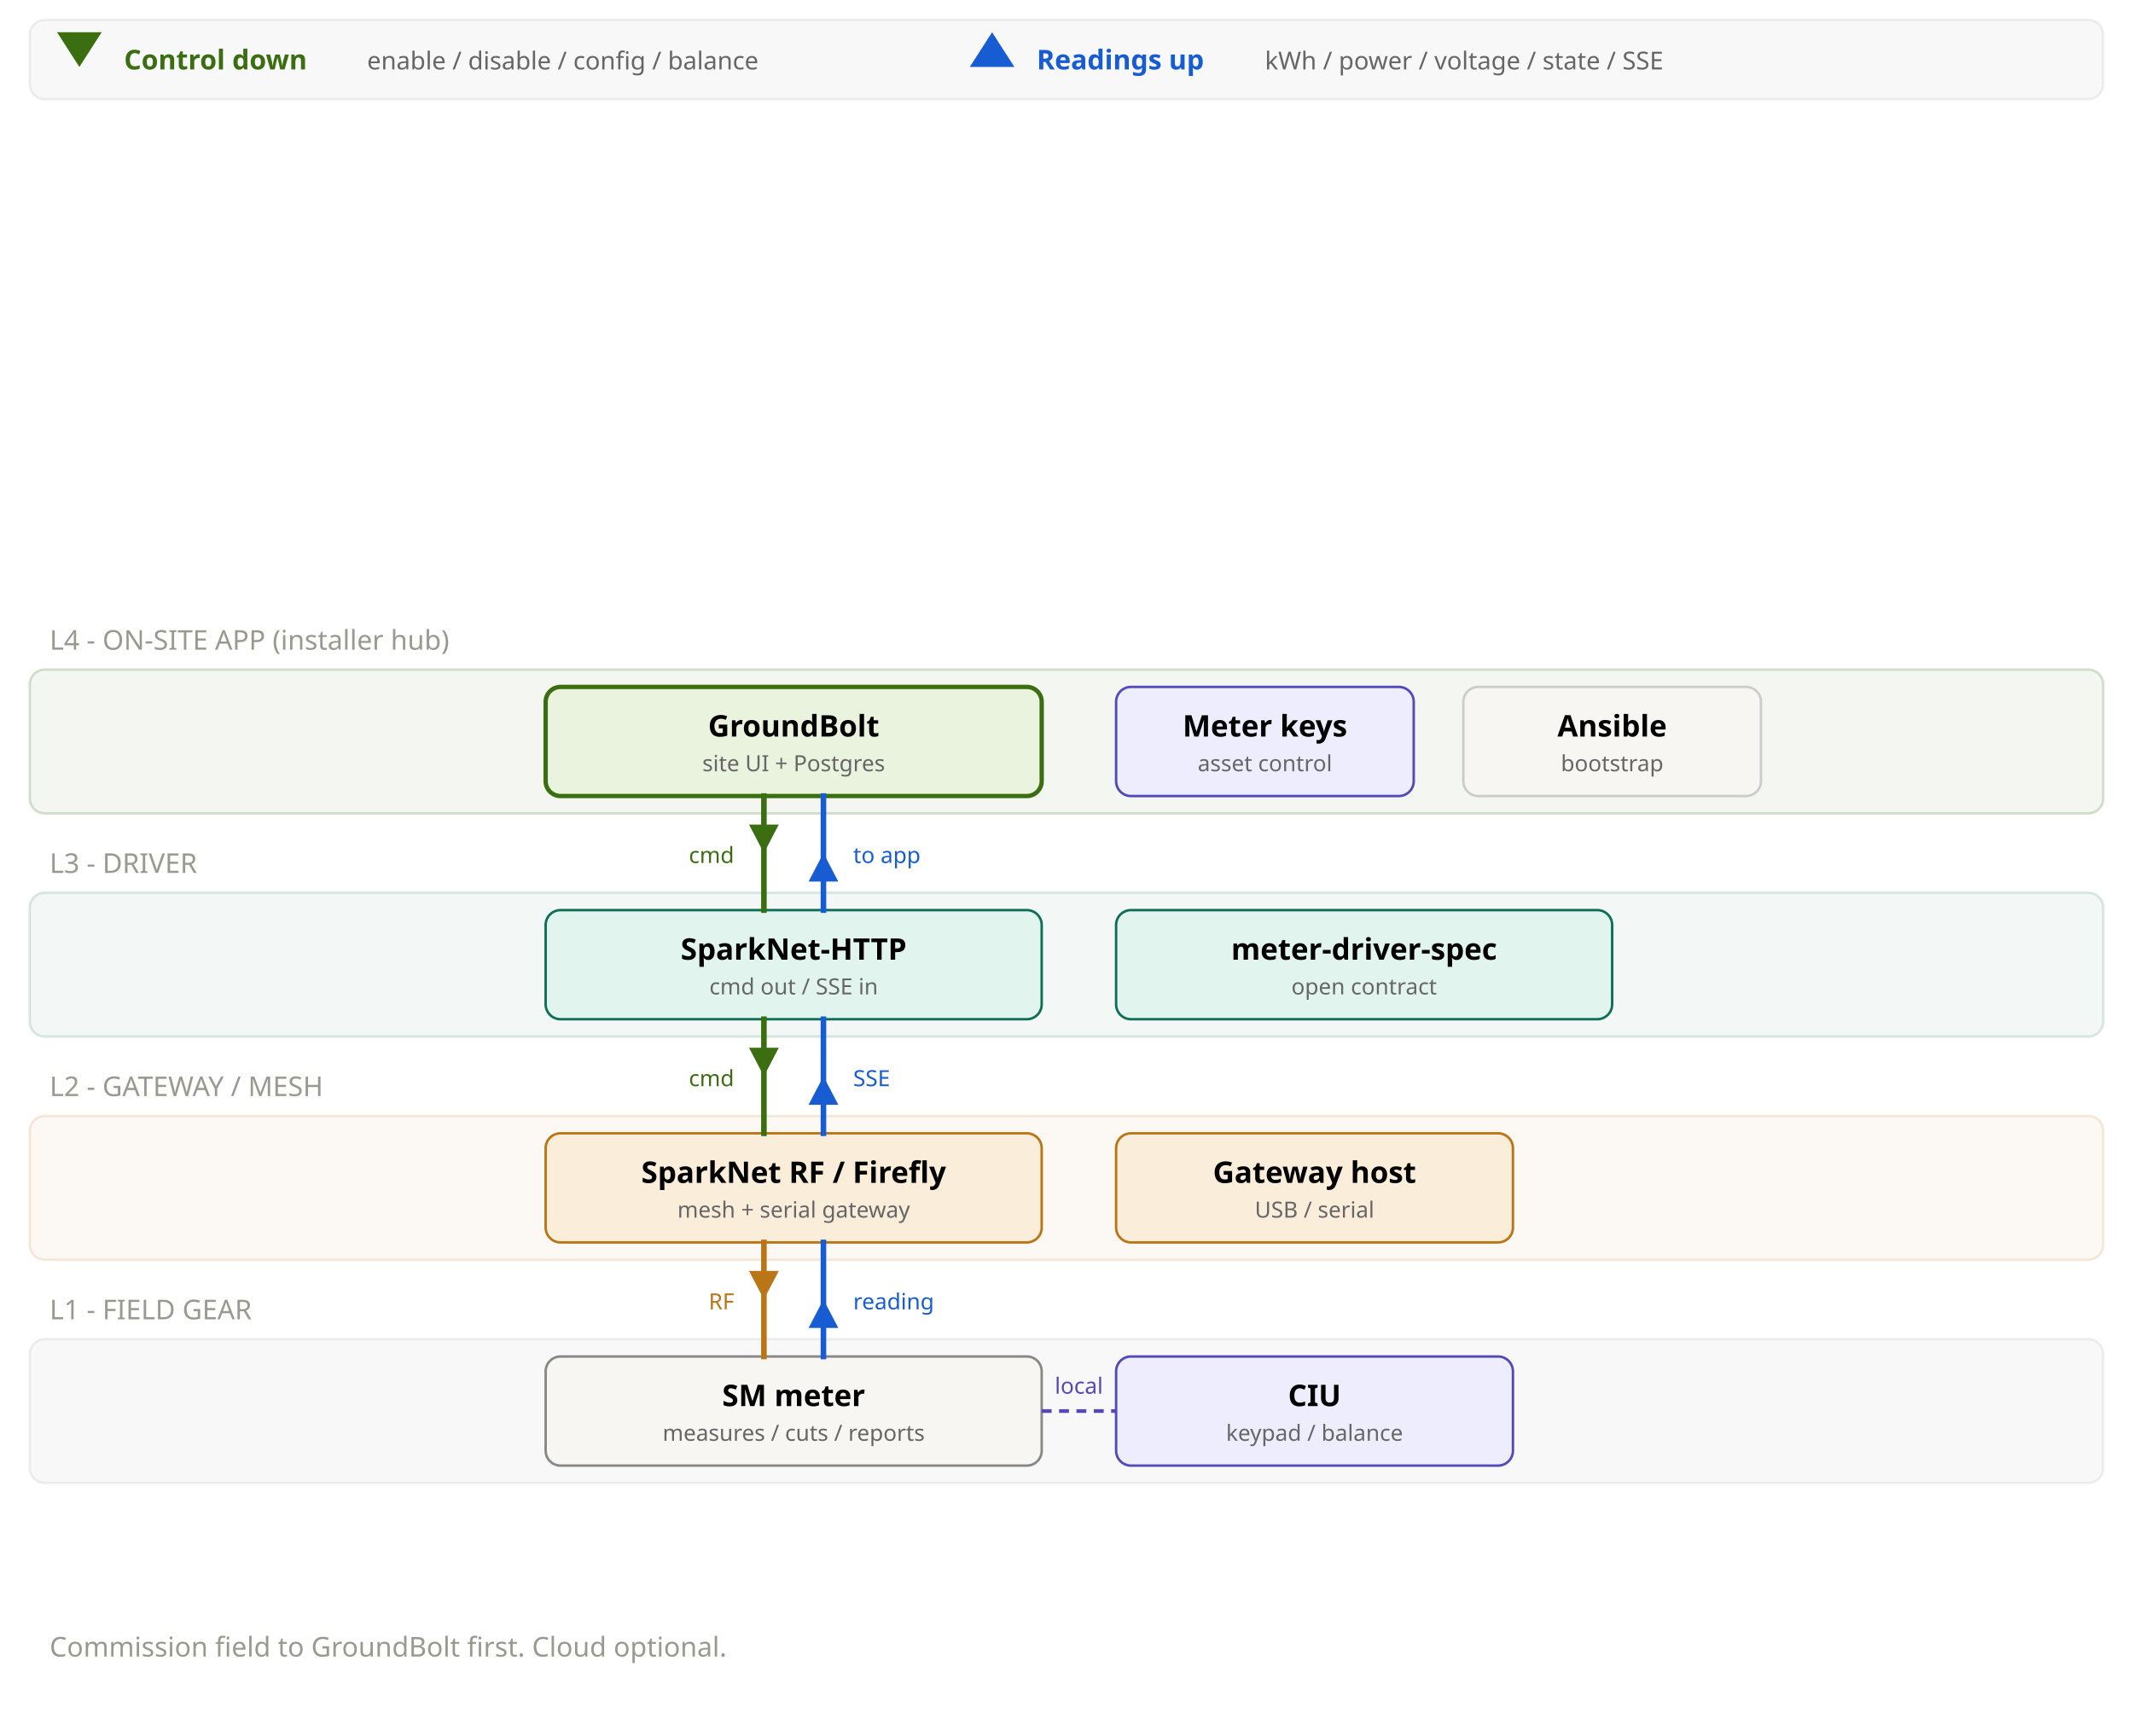
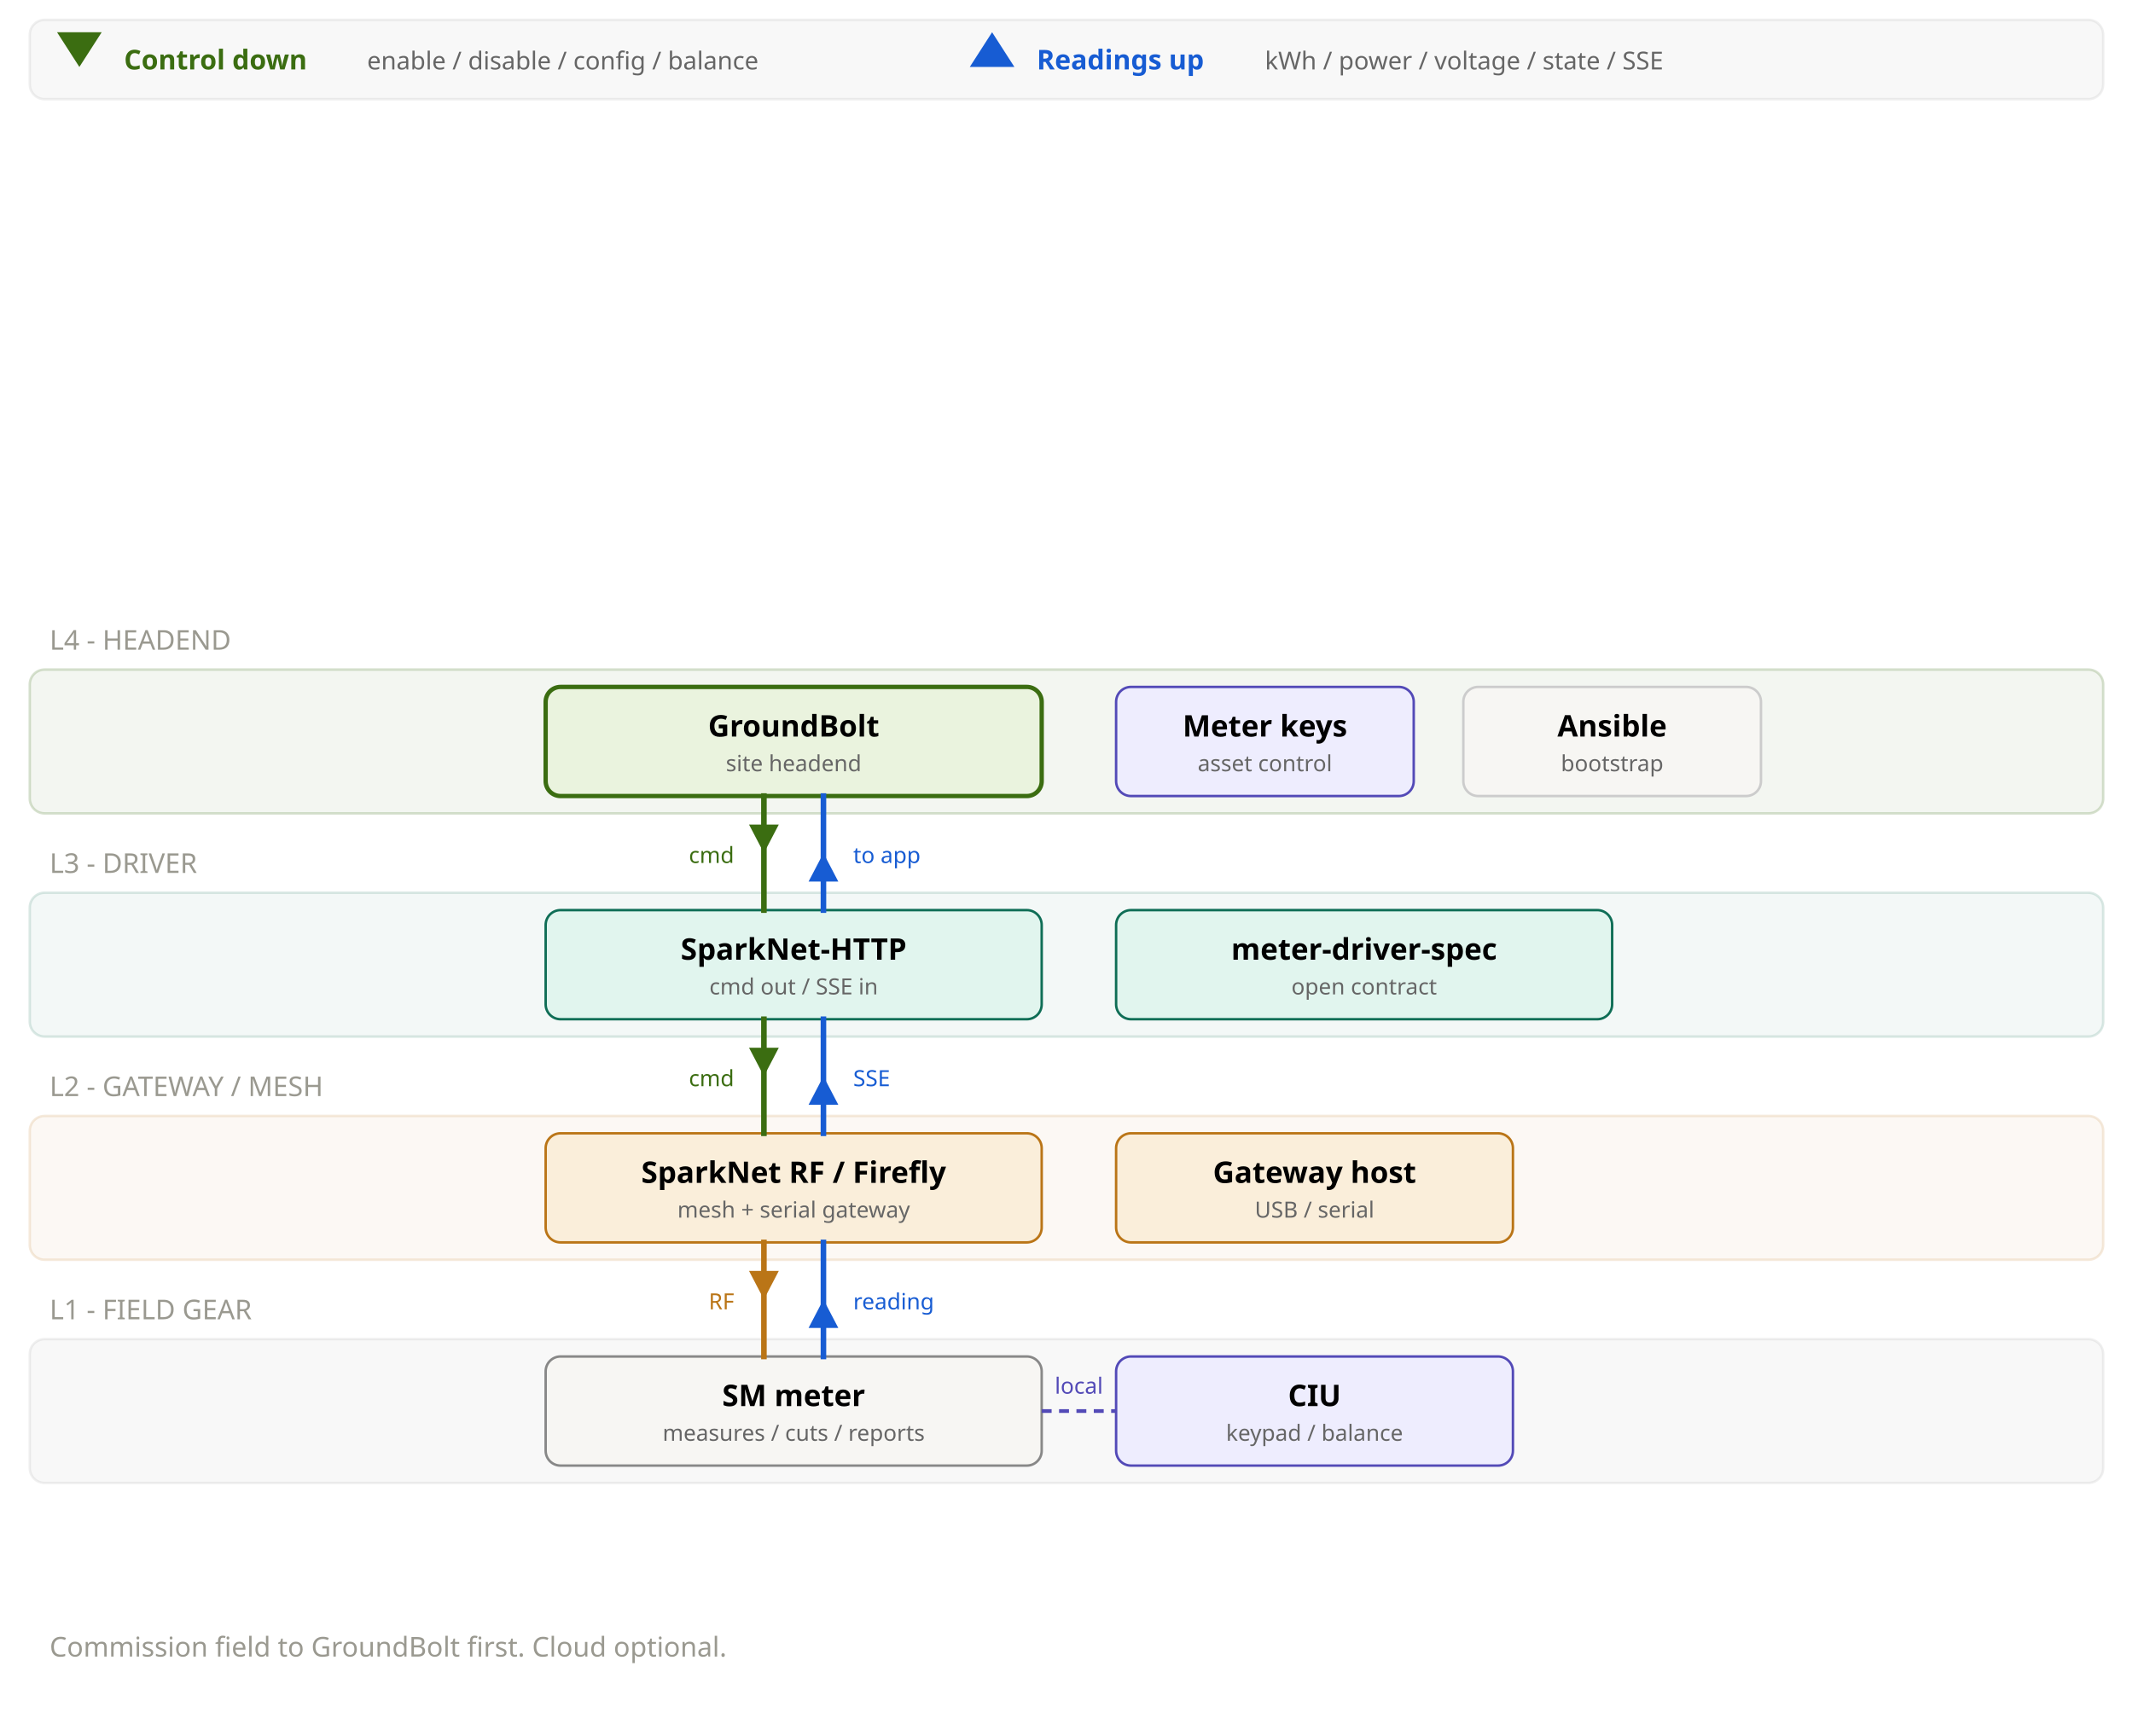
<svg xmlns="http://www.w3.org/2000/svg" viewBox="0 0 860 700" role="img" aria-label="ThunderCloud 2.0 stack, control down, readings up">
  <style>
    text { font-family: "DM Sans", system-ui, sans-serif; }
    .cloud-only { display: none; }
    svg.show-cloud .cloud-only { display: block; }
        .need-hl .node rect { opacity: 0.25; }
    .need-hl .node.hit rect { opacity: 1; stroke-width: 2; }
    .need-hl .node.hit text { opacity: 1; }
    .need-hl .node text { opacity: 0.35; }
  </style>
  <g id="key-top">
    <rect x="12" y="8" width="836" height="32" rx="6" fill="rgba(0,0,0,0.03)" stroke="rgba(0,0,0,0.06)" />
    <path d="M32 27 L41 13 L23 13 Z" fill="#3B6D11" />
    <text x="50" y="28" font-size="11" fill="#3B6D11" font-weight="600">Control down</text>
    <text x="148" y="28" font-size="10" fill="#666">enable / disable / config / balance</text>
    <path d="M400 13 L409 27 L391 27 Z" fill="#175CD3" />
    <text x="418" y="28" font-size="11" fill="#175CD3" font-weight="600">Readings up</text>
    <text x="510" y="28" font-size="10" fill="#666">kWh / power / voltage / state / SSE</text>
  </g>
-   <text class="cloud-only" x="20" y="62" fill="#9a9990" font-size="11">L6 - CLOUD / OPS</text>
+   <text class="cloud-only" x="20" y="62" fill="#9a9990" font-size="11">L6 - CLOUD HEADEND</text>
  <text class="cloud-only" x="20" y="172" fill="#9a9990" font-size="11">L5 - SYNC</text>
-   <text x="20" y="262" fill="#9a9990" font-size="11">L4 - ON-SITE APP  (installer hub)</text>
+   <text x="20" y="262" fill="#9a9990" font-size="11">L4 - HEADEND</text>
  <text x="20" y="352" fill="#9a9990" font-size="11">L3 - DRIVER</text>
  <text x="20" y="442" fill="#9a9990" font-size="11">L2 - GATEWAY / MESH</text>
  <text x="20" y="532" fill="#9a9990" font-size="11">L1 - FIELD GEAR</text>
  <text x="20" y="668" fill="#9a9990" font-size="11">Commission field to GroundBolt first. Cloud optional.</text>
  <rect class="cloud-only" x="12" y="70" width="836" height="78" rx="6" fill="rgba(23,92,211,0.04)" stroke="rgba(23,92,211,0.12)" />
  <rect class="cloud-only" x="12" y="180" width="836" height="58" rx="6" fill="rgba(186,117,23,0.05)" stroke="rgba(186,117,23,0.15)" />
  <rect x="12" y="270" width="836" height="58" rx="6" fill="rgba(59,109,17,0.06)" stroke="rgba(59,109,17,0.2)" />
  <rect x="12" y="360" width="836" height="58" rx="6" fill="rgba(15,110,86,0.05)" stroke="rgba(15,110,86,0.15)" />
  <rect x="12" y="450" width="836" height="58" rx="6" fill="rgba(186,117,23,0.05)" stroke="rgba(186,117,23,0.15)" />
  <rect x="12" y="540" width="836" height="58" rx="6" fill="rgba(0,0,0,0.03)" stroke="rgba(0,0,0,0.06)" />
  <g id="l6" class="cloud-only">
    <g class="node" data-needs="billing crm offline">
      <rect x="220" y="82" width="200" height="44" rx="6" fill="#EFF8FF" stroke="#175CD3" />
      <text x="320" y="102" text-anchor="middle" font-size="12" font-weight="600">ThunderCloud</text>
-       <text x="320" y="116" text-anchor="middle" font-size="9" fill="#666">remote ops / CRM</text>
+       <text x="320" y="116" text-anchor="middle" font-size="9" fill="#666">synced headend</text>
    </g>
    <g class="node" data-needs="billing crm">
      <rect x="450" y="82" width="150" height="44" rx="6" fill="#EFF8FF" stroke="#175CD3" />
      <text x="525" y="102" text-anchor="middle" font-size="12" font-weight="600">Managed SaaS</text>
      <text x="525" y="116" text-anchor="middle" font-size="9" fill="#666">EarthSpark host</text>
    </g>
    <g class="node" data-needs="exit">
      <rect x="630" y="82" width="100" height="44" rx="6" fill="#EEEDFE" stroke="#534AB7" />
      <text x="680" y="102" text-anchor="middle" font-size="12" font-weight="600">Meter keys</text>
      <text x="680" y="116" text-anchor="middle" font-size="9" fill="#666">hold / escrow</text>
    </g>
    <g class="node" data-needs="exit">
      <rect x="750" y="82" width="80" height="44" rx="6" fill="#f7f6f3" stroke="#ccc" />
      <text x="790" y="102" text-anchor="middle" font-size="12" font-weight="600">Ansible</text>
      <text x="790" y="116" text-anchor="middle" font-size="9" fill="#666">bootstrap</text>
    </g>
  </g>
  <g id="l5" class="cloud-only">
    <g class="node" data-needs="offline">
      <rect x="220" y="187" width="200" height="44" rx="6" fill="#FAEEDA" stroke="#BA7517" />
      <text x="320" y="207" text-anchor="middle" font-size="12" font-weight="600">SymmetricDS</text>
      <text x="320" y="221" text-anchor="middle" font-size="9" fill="#666">site / cloud DB sync</text>
    </g>
  </g>
  <g id="l4">
    <g class="node" data-needs="billing cutoffs visibility tamper offline exit">
      <rect x="220" y="277" width="200" height="44" rx="6" fill="#EAF3DE" stroke="#3B6D11" stroke-width="1.75" />
      <text x="320" y="297" text-anchor="middle" font-size="12" font-weight="600">GroundBolt</text>
-       <text x="320" y="311" text-anchor="middle" font-size="9" fill="#666">site UI + Postgres</text>
+       <text x="320" y="311" text-anchor="middle" font-size="9" fill="#666">site headend</text>
    </g>
    <g class="node site-ops" data-needs="exit">
      <rect x="450" y="277" width="120" height="44" rx="6" fill="#EEEDFE" stroke="#534AB7" />
      <text x="510" y="297" text-anchor="middle" font-size="12" font-weight="600">Meter keys</text>
      <text x="510" y="311" text-anchor="middle" font-size="9" fill="#666">asset control</text>
    </g>
    <g class="node site-ops" data-needs="exit">
      <rect x="590" y="277" width="120" height="44" rx="6" fill="#f7f6f3" stroke="#ccc" />
      <text x="650" y="297" text-anchor="middle" font-size="12" font-weight="600">Ansible</text>
      <text x="650" y="311" text-anchor="middle" font-size="9" fill="#666">bootstrap</text>
    </g>
  </g>
  <g id="l3">
    <g class="node" data-needs="billing cutoffs visibility tamper identity interop">
      <rect x="220" y="367" width="200" height="44" rx="6" fill="#E1F5EE" stroke="#0F6E56" />
      <text x="320" y="387" text-anchor="middle" font-size="12" font-weight="600">SparkNet-HTTP</text>
      <text x="320" y="401" text-anchor="middle" font-size="9" fill="#666">cmd out / SSE in</text>
    </g>
    <g class="node" data-needs="interop identity">
      <rect x="450" y="367" width="200" height="44" rx="6" fill="#E1F5EE" stroke="#0F6E56" />
      <text x="550" y="387" text-anchor="middle" font-size="12" font-weight="600">meter-driver-spec</text>
      <text x="550" y="401" text-anchor="middle" font-size="9" fill="#666">open contract</text>
    </g>
  </g>
  <g id="l2">
    <g class="node" data-needs="billing cutoffs visibility">
      <rect x="220" y="457" width="200" height="44" rx="6" fill="#FAEEDA" stroke="#BA7517" />
      <text x="320" y="477" text-anchor="middle" font-size="12" font-weight="600">SparkNet RF / Firefly</text>
      <text x="320" y="491" text-anchor="middle" font-size="9" fill="#666">mesh + serial gateway</text>
    </g>
    <g class="node" data-needs="billing cutoffs visibility">
      <rect x="450" y="457" width="160" height="44" rx="6" fill="#FAEEDA" stroke="#BA7517" />
      <text x="530" y="477" text-anchor="middle" font-size="12" font-weight="600">Gateway host</text>
      <text x="530" y="491" text-anchor="middle" font-size="9" fill="#666">USB / serial</text>
    </g>
  </g>
  <g id="l1">
    <g class="node" data-needs="billing cutoffs visibility tamper identity exit">
      <rect x="220" y="547" width="200" height="44" rx="6" fill="#f7f6f3" stroke="#888" />
      <text x="320" y="567" text-anchor="middle" font-size="12" font-weight="600">SM meter</text>
      <text x="320" y="581" text-anchor="middle" font-size="9" fill="#666">measures / cuts / reports</text>
    </g>
    <g class="node" data-needs="billing">
      <rect x="450" y="547" width="160" height="44" rx="6" fill="#EEEDFE" stroke="#534AB7" />
      <text x="530" y="567" text-anchor="middle" font-size="12" font-weight="600">CIU</text>
      <text x="530" y="581" text-anchor="middle" font-size="9" fill="#666">keypad / balance</text>
    </g>
  </g>
  <g id="spine-control" fill="none" stroke-width="2.25" stroke-linecap="square">
    <g class="cloud-only">
      <path d="M308 126 L308 187" stroke="#3B6D11" />
      <path d="M308 156.5 L314 145 L302 145 Z" fill="#3B6D11" stroke="none" />
      <path d="M308 231 L308 277" stroke="#BA7517" />
      <path d="M308 254 L314 242.5 L302 242.5 Z" fill="#BA7517" stroke="none" />
      <text x="296" y="258" text-anchor="end" font-size="9" fill="#BA7517">sync</text>
    </g>
    <path d="M308 321 L308 367" stroke="#3B6D11" />
    <path d="M308 344 L314 332.5 L302 332.5 Z" fill="#3B6D11" stroke="none" />
    <text x="296" y="348" text-anchor="end" font-size="9" fill="#3B6D11">cmd</text>
    <path d="M308 411 L308 457" stroke="#3B6D11" />
    <path d="M308 434 L314 422.5 L302 422.5 Z" fill="#3B6D11" stroke="none" />
    <text x="296" y="438" text-anchor="end" font-size="9" fill="#3B6D11">cmd</text>
    <path d="M308 501 L308 547" stroke="#BA7517" />
    <path d="M308 524 L314 512.5 L302 512.5 Z" fill="#BA7517" stroke="none" />
    <text x="296" y="528" text-anchor="end" font-size="9" fill="#BA7517">RF</text>
  </g>
  <g id="spine-readings" fill="none" stroke-width="2.25" stroke-linecap="square">
    <path d="M332 547 L332 501" stroke="#175CD3" />
    <path d="M332 524 L338 535.5 L326 535.5 Z" fill="#175CD3" stroke="none" />
    <text x="344" y="528" font-size="9" fill="#175CD3">reading</text>
    <path d="M332 457 L332 411" stroke="#175CD3" />
    <path d="M332 434 L338 445.5 L326 445.5 Z" fill="#175CD3" stroke="none" />
    <text x="344" y="438" font-size="9" fill="#175CD3">SSE</text>
    <path d="M332 367 L332 321" stroke="#175CD3" />
    <path d="M332 344 L338 355.5 L326 355.5 Z" fill="#175CD3" stroke="none" />
    <text x="344" y="348" font-size="9" fill="#175CD3">to app</text>
    <g class="cloud-only">
      <path d="M332 277 L332 231" stroke="#BA7517" />
      <path d="M332 254 L338 265.5 L326 265.5 Z" fill="#BA7517" stroke="none" />
      <path d="M332 187 L332 126" stroke="#175CD3" />
      <path d="M332 156.5 L338 168 L326 168 Z" fill="#175CD3" stroke="none" />
      <text x="344" y="160" font-size="9" fill="#175CD3">remote</text>
    </g>
  </g>
  <g id="ciu-local" fill="none">
    <path d="M420 569 L450 569" stroke="#534AB7" stroke-width="1.5" stroke-dasharray="4 3" />
    <text x="435" y="562" text-anchor="middle" font-size="9" fill="#534AB7">local</text>
  </g>
</svg>
